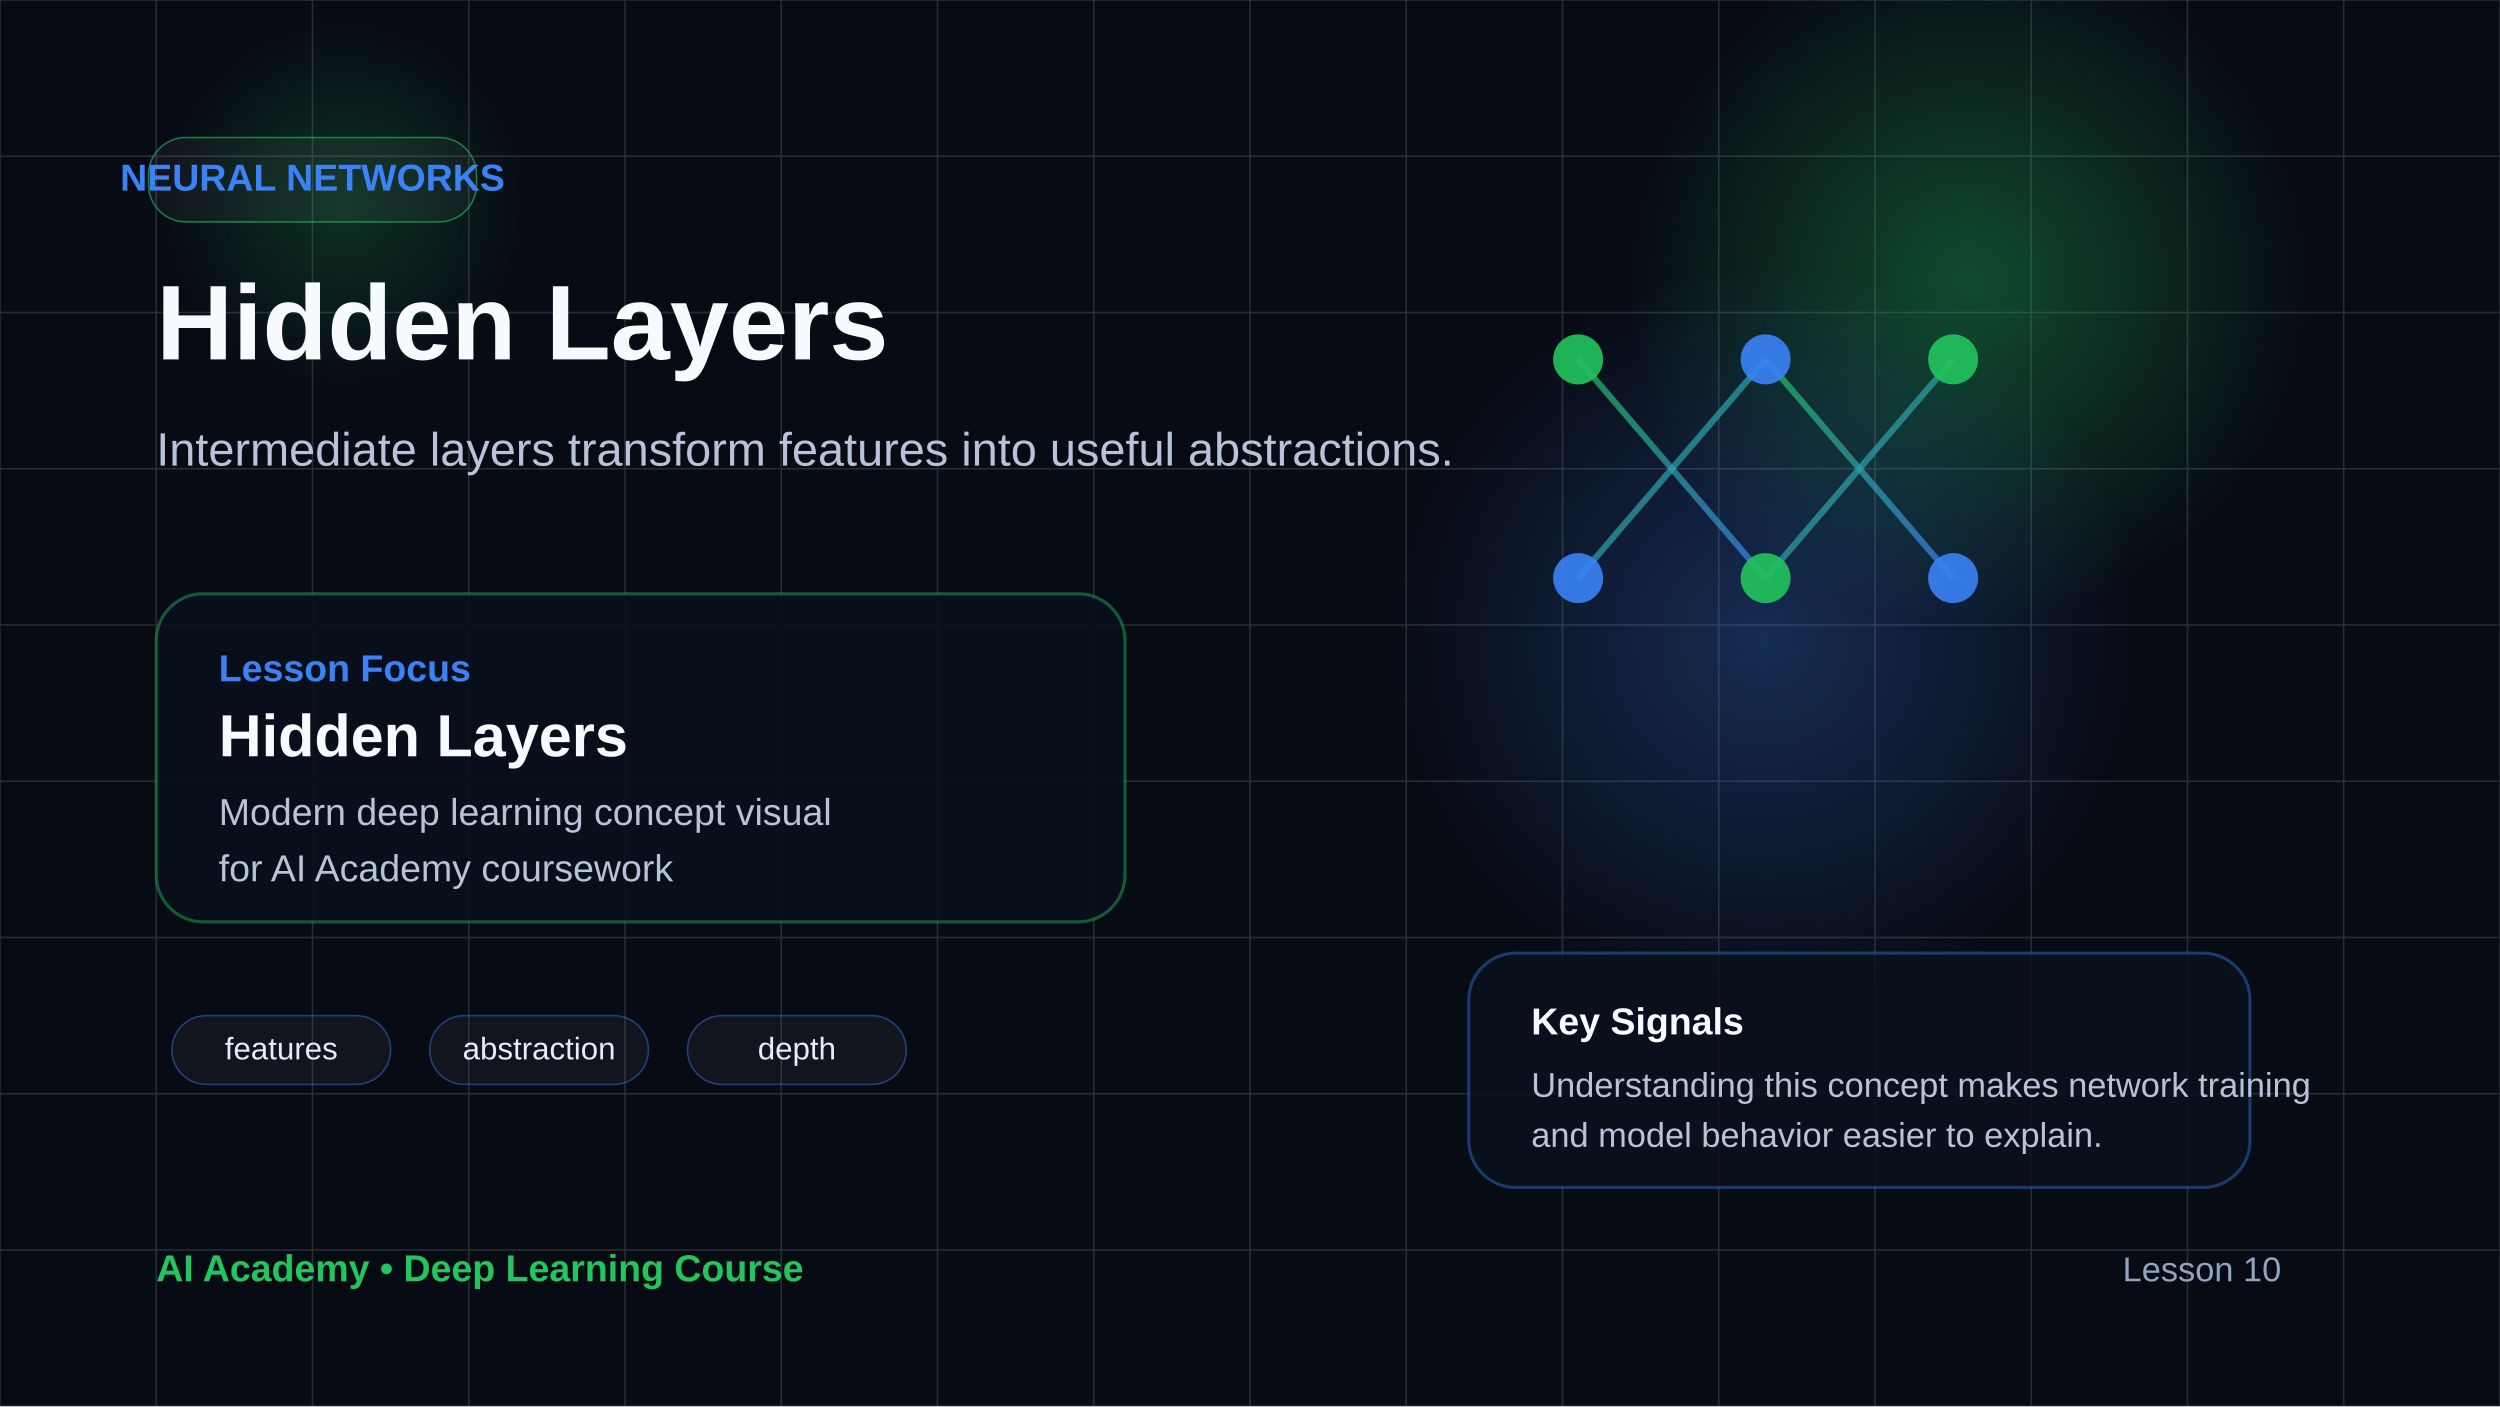
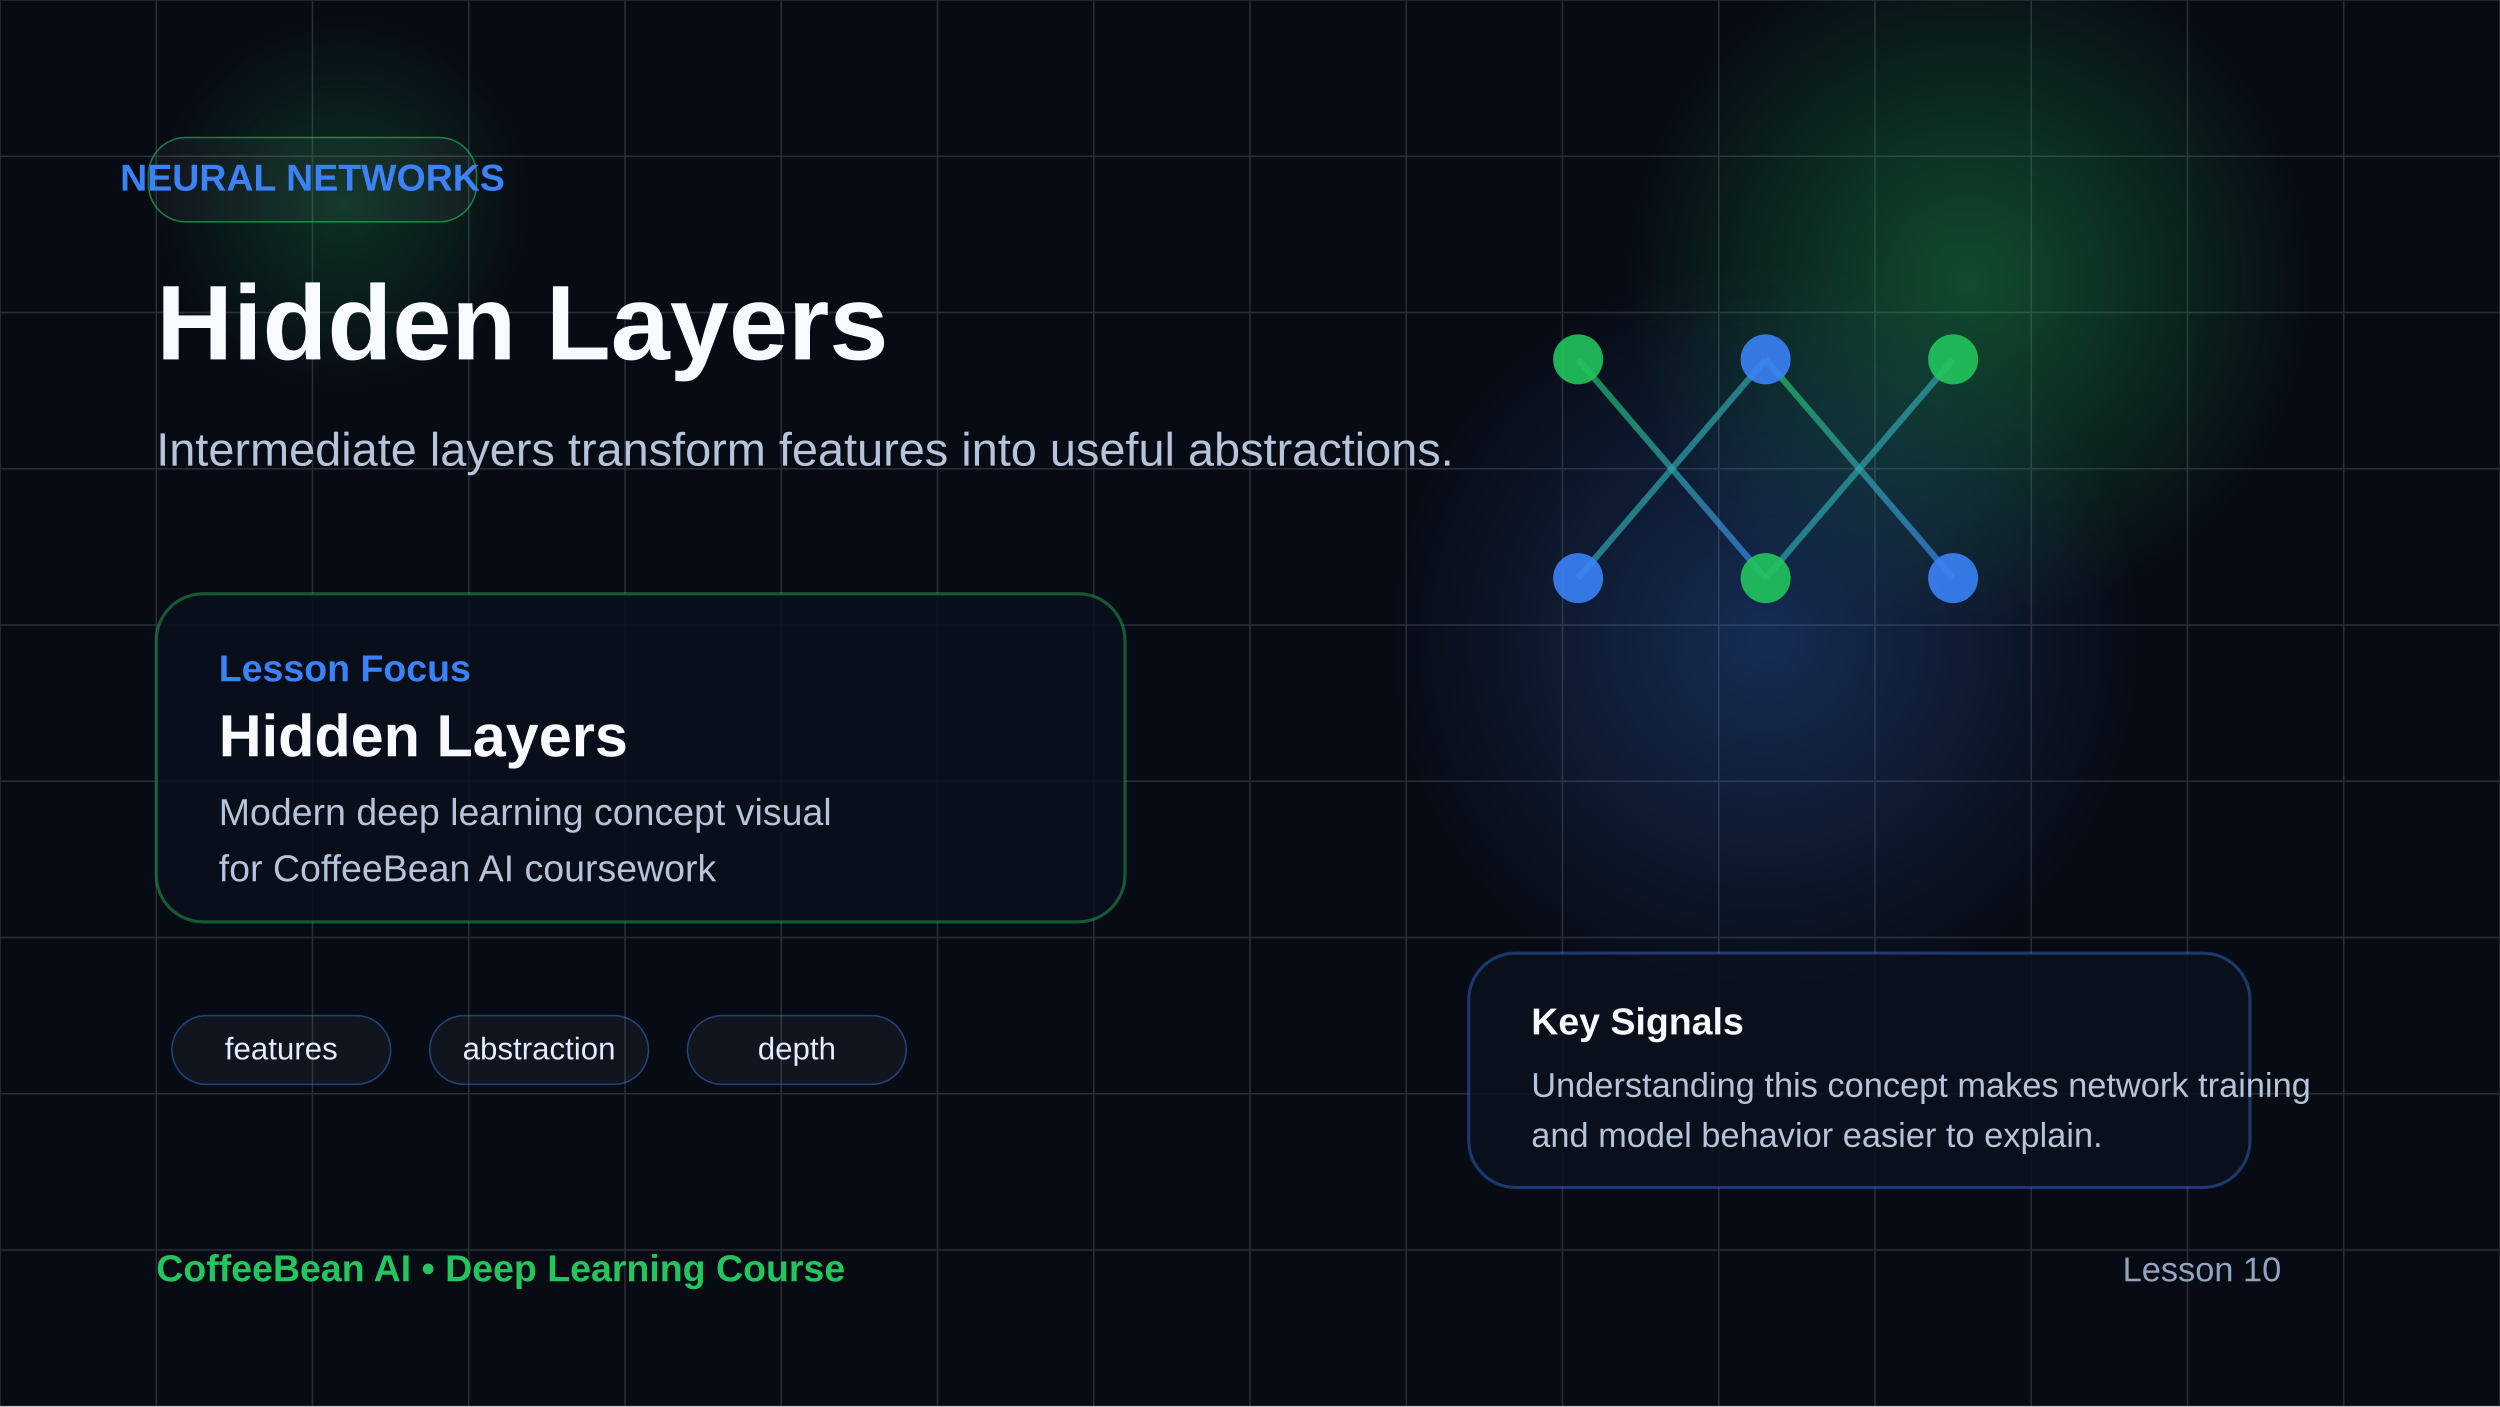
<svg xmlns="http://www.w3.org/2000/svg" width="1600" height="900" viewBox="0 0 1600 900" role="img" aria-labelledby="title desc">
  <defs>
    <linearGradient id="grad" x1="0%" y1="0%" x2="100%" y2="100%">
      <stop offset="0%" stop-color="#22c55e" />
      <stop offset="100%" stop-color="#3b82f6" />
    </linearGradient>
    <radialGradient id="glowA" cx="50%" cy="50%" r="50%">
      <stop offset="0%" stop-color="#22c55e" stop-opacity="0.35" />
      <stop offset="100%" stop-color="#22c55e" stop-opacity="0" />
    </radialGradient>
    <radialGradient id="glowB" cx="50%" cy="50%" r="50%">
      <stop offset="0%" stop-color="#3b82f6" stop-opacity="0.28" />
      <stop offset="100%" stop-color="#3b82f6" stop-opacity="0" />
    </radialGradient>
  </defs>
  <rect width="1600" height="900" fill="#070B14" />
  <rect width="1600" height="900" fill="url(#grid)" opacity="0.04" />
  <g opacity="0.14">
    <line x1="0" y1="0" x2="0" y2="900" stroke="#ffffff" stroke-width="1" />
    <line x1="100" y1="0" x2="100" y2="900" stroke="#ffffff" stroke-width="1" />
    <line x1="200" y1="0" x2="200" y2="900" stroke="#ffffff" stroke-width="1" />
    <line x1="300" y1="0" x2="300" y2="900" stroke="#ffffff" stroke-width="1" />
    <line x1="400" y1="0" x2="400" y2="900" stroke="#ffffff" stroke-width="1" />
    <line x1="500" y1="0" x2="500" y2="900" stroke="#ffffff" stroke-width="1" />
    <line x1="600" y1="0" x2="600" y2="900" stroke="#ffffff" stroke-width="1" />
    <line x1="700" y1="0" x2="700" y2="900" stroke="#ffffff" stroke-width="1" />
    <line x1="800" y1="0" x2="800" y2="900" stroke="#ffffff" stroke-width="1" />
    <line x1="900" y1="0" x2="900" y2="900" stroke="#ffffff" stroke-width="1" />
    <line x1="1000" y1="0" x2="1000" y2="900" stroke="#ffffff" stroke-width="1" />
    <line x1="1100" y1="0" x2="1100" y2="900" stroke="#ffffff" stroke-width="1" />
    <line x1="1200" y1="0" x2="1200" y2="900" stroke="#ffffff" stroke-width="1" />
    <line x1="1300" y1="0" x2="1300" y2="900" stroke="#ffffff" stroke-width="1" />
    <line x1="1400" y1="0" x2="1400" y2="900" stroke="#ffffff" stroke-width="1" />
    <line x1="1500" y1="0" x2="1500" y2="900" stroke="#ffffff" stroke-width="1" />
    <line x1="1600" y1="0" x2="1600" y2="900" stroke="#ffffff" stroke-width="1" />
    <line x1="0" y1="0" x2="1600" y2="0" stroke="#ffffff" stroke-width="1" />
    <line x1="0" y1="100" x2="1600" y2="100" stroke="#ffffff" stroke-width="1" />
    <line x1="0" y1="200" x2="1600" y2="200" stroke="#ffffff" stroke-width="1" />
    <line x1="0" y1="300" x2="1600" y2="300" stroke="#ffffff" stroke-width="1" />
    <line x1="0" y1="400" x2="1600" y2="400" stroke="#ffffff" stroke-width="1" />
    <line x1="0" y1="500" x2="1600" y2="500" stroke="#ffffff" stroke-width="1" />
    <line x1="0" y1="600" x2="1600" y2="600" stroke="#ffffff" stroke-width="1" />
    <line x1="0" y1="700" x2="1600" y2="700" stroke="#ffffff" stroke-width="1" />
    <line x1="0" y1="800" x2="1600" y2="800" stroke="#ffffff" stroke-width="1" />
    <line x1="0" y1="900" x2="1600" y2="900" stroke="#ffffff" stroke-width="1" />
  </g>
  <circle cx="1260" cy="180" r="220" fill="url(#glowA)" />
  <circle cx="1130" cy="410" r="240" fill="url(#glowB)" />
  <circle cx="220" cy="130" r="120" fill="url(#glowA)" opacity="0.6" />
  <g transform="translate(95,88)">
    <rect x="0" y="0" rx="24" ry="24" width="210" height="54" fill="rgba(255,255,255,0.04)" stroke="#22c55e" stroke-opacity="0.6" />
    <text x="105" y="34" text-anchor="middle" font-size="24" fill="#3b82f6" font-family="Arial, Helvetica, sans-serif" font-weight="700">NEURAL NETWORKS</text>
  </g>
  <text x="100" y="230" font-size="68" fill="#F7FAFF" font-family="Arial, Helvetica, sans-serif" font-weight="800">Hidden Layers</text>
  <text x="100" y="298" font-size="30" fill="#B7C3D9" font-family="Arial, Helvetica, sans-serif">Intermediate layers transform features into useful abstractions.</text>
  <g transform="translate(100,380)">
    <rect x="0" y="0" rx="30" ry="30" width="620" height="210" fill="rgba(10,16,28,0.88)" stroke="#22c55e" stroke-opacity="0.42" stroke-width="2" />
    <text x="40" y="56" font-size="24" fill="#3b82f6" font-family="Arial, Helvetica, sans-serif" font-weight="700">Lesson Focus</text>
    <text x="40" y="104" font-size="38" fill="#F7FAFF" font-family="Arial, Helvetica, sans-serif" font-weight="700">Hidden Layers</text>
    <text x="40" y="148" font-size="24" fill="#B7C3D9" font-family="Arial, Helvetica, sans-serif">Modern deep learning concept visual</text>
-     <text x="40" y="184" font-size="24" fill="#B7C3D9" font-family="Arial, Helvetica, sans-serif">for AI Academy coursework</text>
+     <text x="40" y="184" font-size="24" fill="#B7C3D9" font-family="Arial, Helvetica, sans-serif">for CoffeeBean AI coursework</text>
  </g>
  <g>
    <line x1="1010" y1="230" x2="1130" y2="230" stroke="url(#grad)" stroke-width="4" stroke-opacity="0.7" />
    <line x1="1130" y1="230" x2="1250" y2="230" stroke="url(#grad)" stroke-width="4" stroke-opacity="0.7" />
    <line x1="1010" y1="370" x2="1130" y2="370" stroke="url(#grad)" stroke-width="4" stroke-opacity="0.7" />
    <line x1="1130" y1="370" x2="1250" y2="370" stroke="url(#grad)" stroke-width="4" stroke-opacity="0.7" />
    <line x1="1010" y1="230" x2="1130" y2="370" stroke="url(#grad)" stroke-width="4" stroke-opacity="0.7" />
    <line x1="1130" y1="230" x2="1250" y2="370" stroke="url(#grad)" stroke-width="4" stroke-opacity="0.7" />
    <line x1="1010" y1="370" x2="1130" y2="230" stroke="url(#grad)" stroke-width="4" stroke-opacity="0.7" />
    <line x1="1130" y1="370" x2="1250" y2="230" stroke="url(#grad)" stroke-width="4" stroke-opacity="0.7" />
    <circle cx="1010" cy="230" r="16" fill="#22c55e" fill-opacity="0.9" />
    <circle cx="1130" cy="230" r="16" fill="#3b82f6" fill-opacity="0.9" />
    <circle cx="1250" cy="230" r="16" fill="#22c55e" fill-opacity="0.9" />
    <circle cx="1010" cy="370" r="16" fill="#3b82f6" fill-opacity="0.9" />
    <circle cx="1130" cy="370" r="16" fill="#22c55e" fill-opacity="0.9" />
    <circle cx="1250" cy="370" r="16" fill="#3b82f6" fill-opacity="0.9" />
  </g>
  <g transform="translate(940,610)">
    <rect x="0" y="0" rx="30" ry="30" width="500" height="150" fill="rgba(10,16,28,0.82)" stroke="#3b82f6" stroke-opacity="0.38" stroke-width="2" />
    <text x="40" y="52" font-size="24" fill="#F7FAFF" font-family="Arial, Helvetica, sans-serif" font-weight="700">Key Signals</text>
    <text x="40" y="92" font-size="22" fill="#B7C3D9" font-family="Arial, Helvetica, sans-serif">Understanding this concept makes network training</text>
    <text x="40" y="124" font-size="22" fill="#B7C3D9" font-family="Arial, Helvetica, sans-serif">and model behavior easier to explain.</text>
  </g>
  <g transform="translate(110,650)">
    <rect x="0" y="0" rx="22" ry="22" width="140" height="44" fill="rgba(255,255,255,0.04)" stroke="#3b82f6" stroke-opacity="0.45" />
    <text x="70" y="28" text-anchor="middle" font-size="20" fill="#E5ECFF" font-family="Arial, Helvetica, sans-serif">features</text>
  </g>
  <g transform="translate(275,650)">
    <rect x="0" y="0" rx="22" ry="22" width="140" height="44" fill="rgba(255,255,255,0.04)" stroke="#3b82f6" stroke-opacity="0.45" />
    <text x="70" y="28" text-anchor="middle" font-size="20" fill="#E5ECFF" font-family="Arial, Helvetica, sans-serif">abstraction</text>
  </g>
  <g transform="translate(440,650)">
    <rect x="0" y="0" rx="22" ry="22" width="140" height="44" fill="rgba(255,255,255,0.04)" stroke="#3b82f6" stroke-opacity="0.45" />
    <text x="70" y="28" text-anchor="middle" font-size="20" fill="#E5ECFF" font-family="Arial, Helvetica, sans-serif">depth</text>
  </g>
-   <text x="100" y="820" font-size="24" fill="#22c55e" font-family="Arial, Helvetica, sans-serif" font-weight="700">AI Academy • Deep Learning Course</text>
+   <text x="100" y="820" font-size="24" fill="#22c55e" font-family="Arial, Helvetica, sans-serif" font-weight="700">CoffeeBean AI • Deep Learning Course</text>
  <text x="1460" y="820" text-anchor="end" font-size="22" fill="#93A4C2" font-family="Arial, Helvetica, sans-serif">Lesson 10</text>
</svg>
